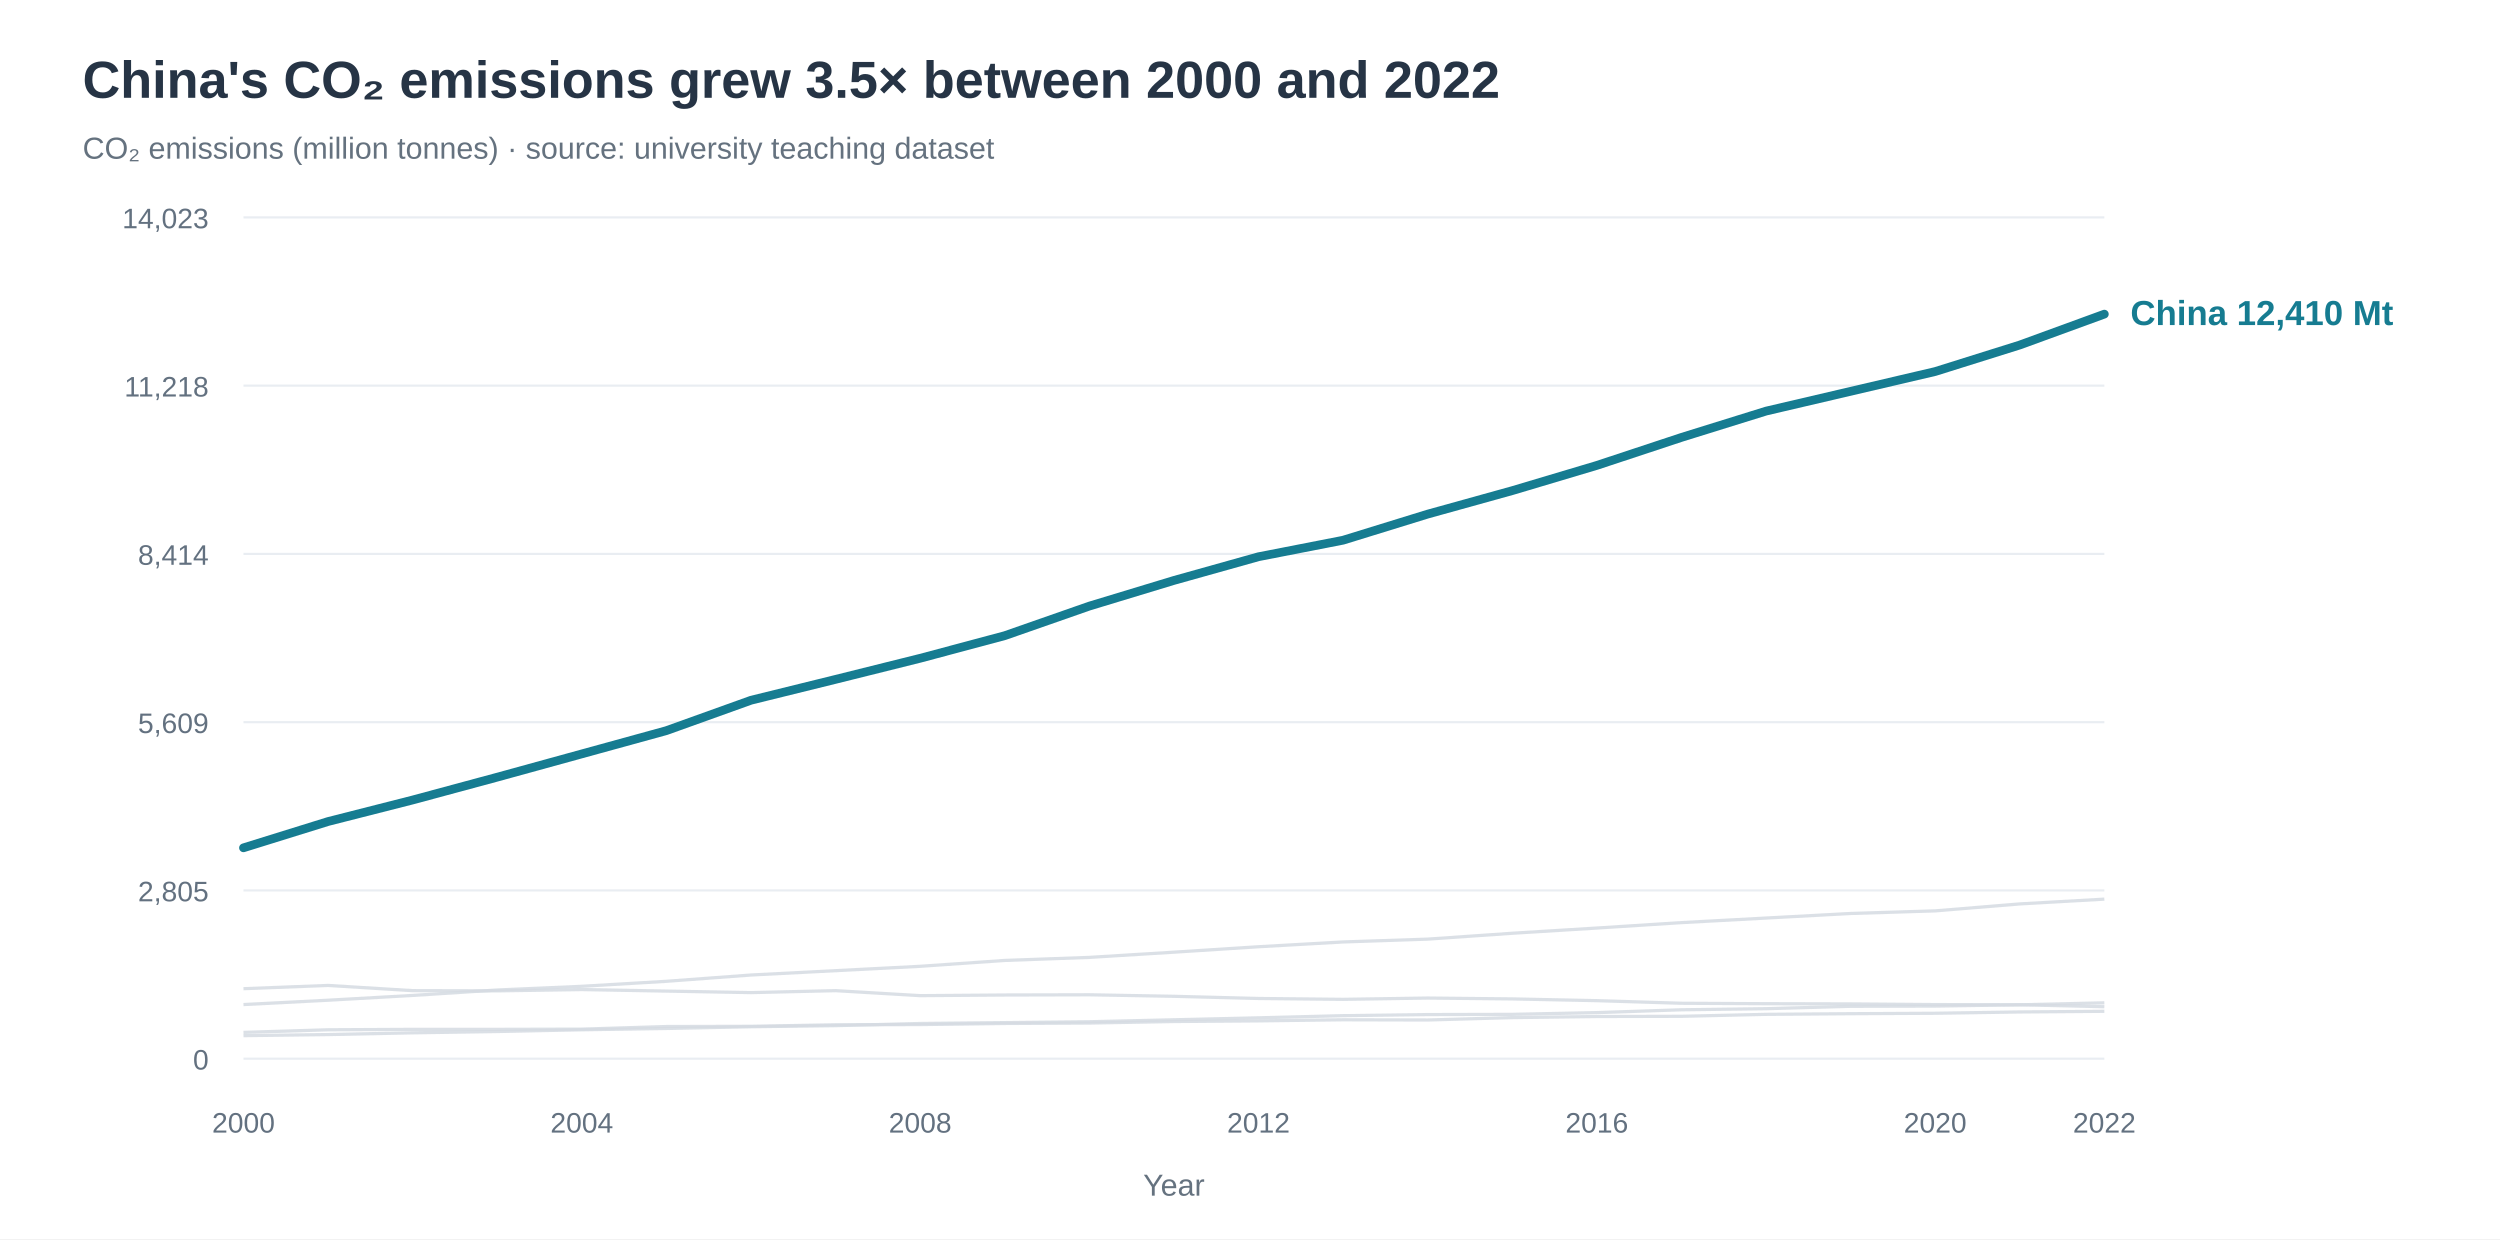
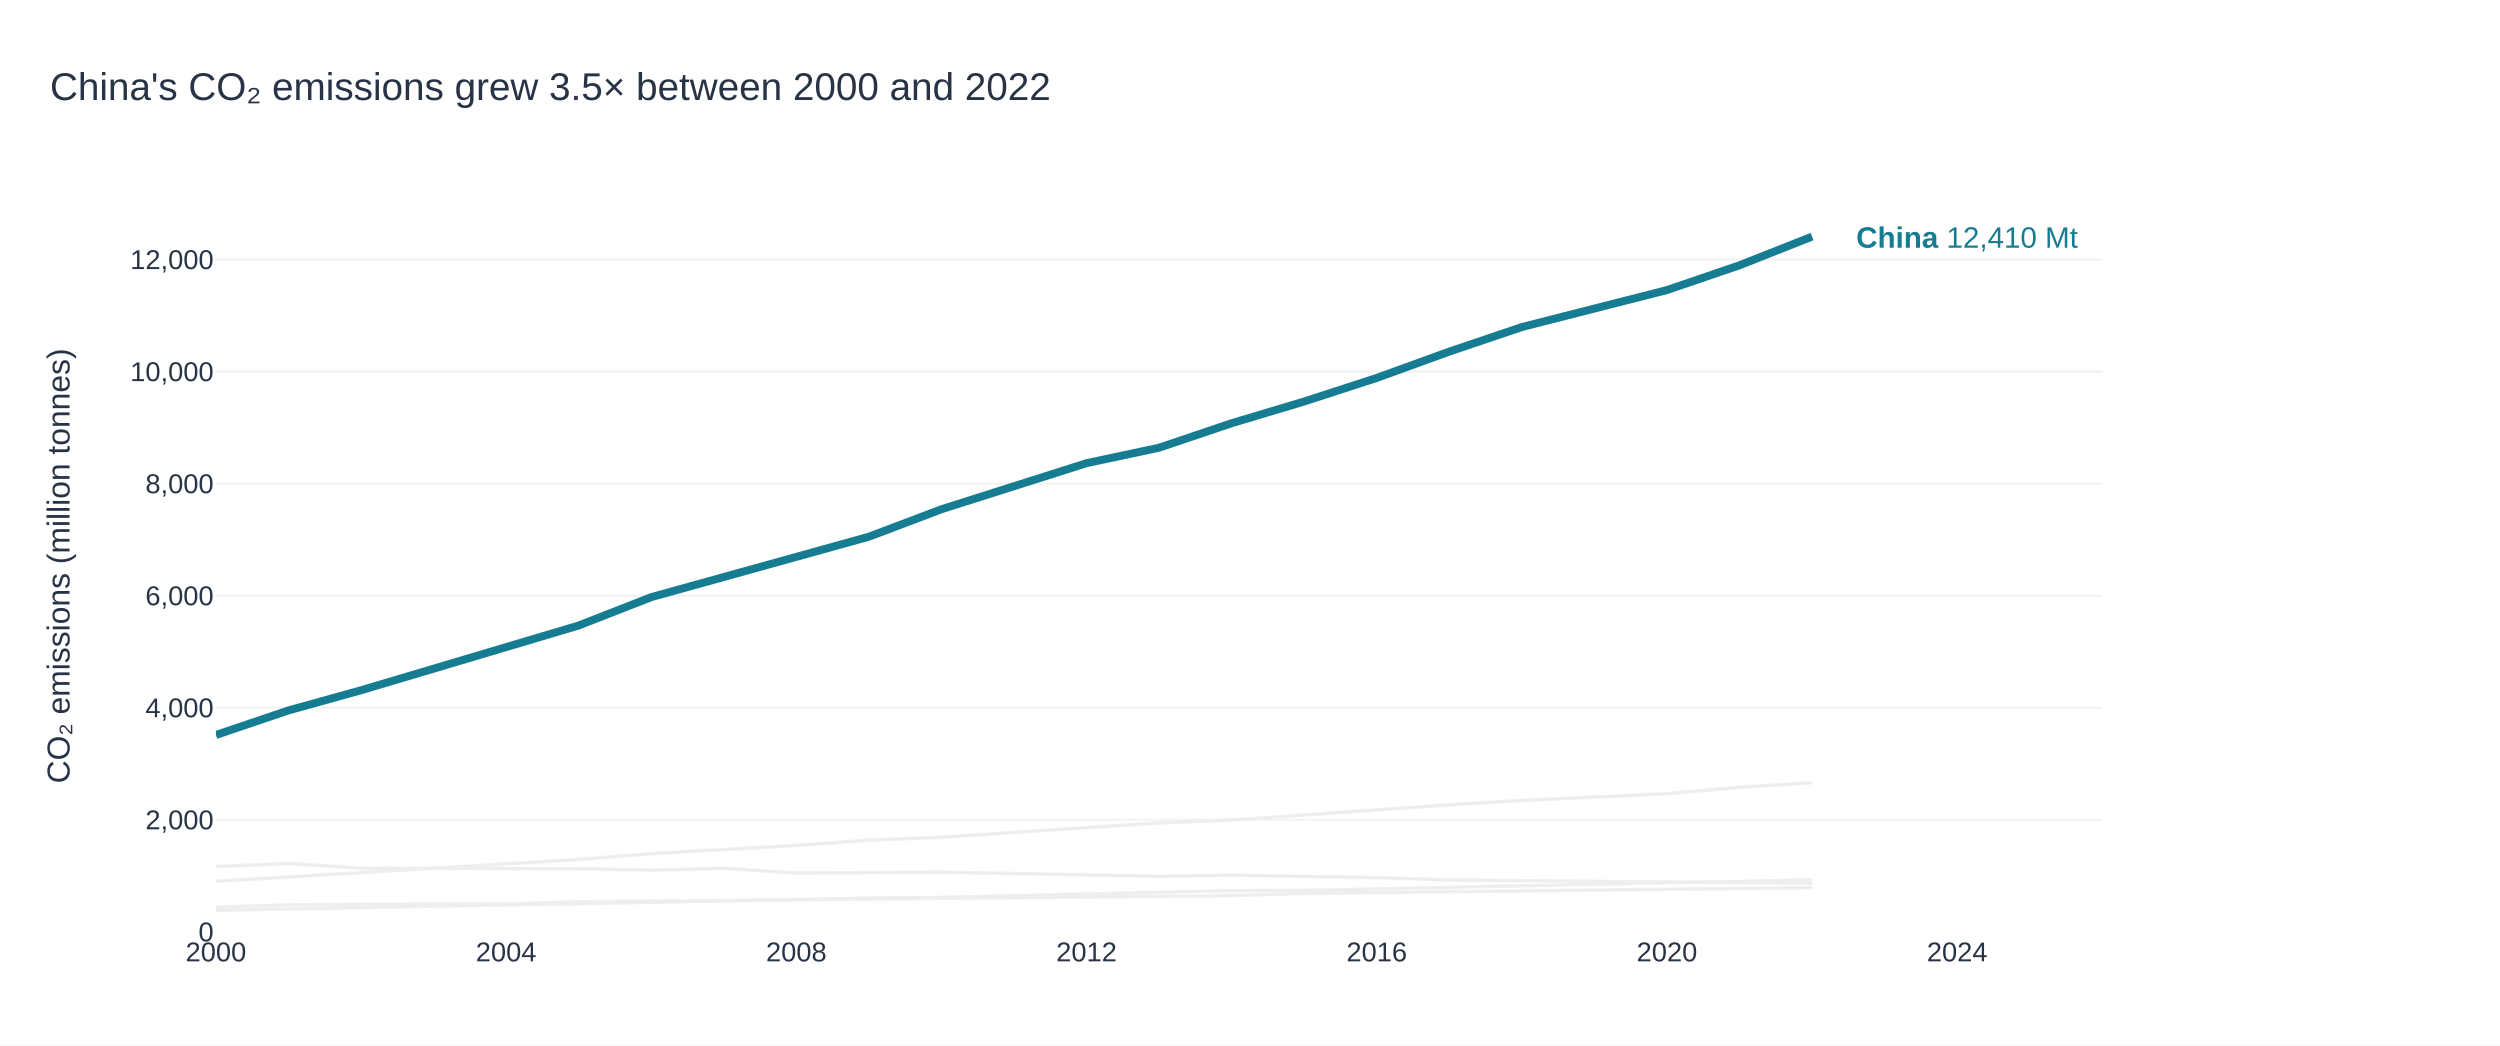
- <svg xmlns="http://www.w3.org/2000/svg" width="1150" height="570" viewBox="0 0 1150 570">
-   <rect width="100%" height="100%" fill="#fff" />
-   <style>text{font-family:Arial,sans-serif;fill:#263445}.title{font-size:24px;font-weight:700}.sub{font-size:14px;fill:#65727f}.tick{font-size:13px;fill:#637180}.label{font-size:16px;font-weight:700;fill:#167C91}</style>
-   <text x="38" y="45" class="title" text-anchor="start">China's CO₂ emissions grew 3.5× between 2000 and 2022</text>
-   <text x="38" y="73" class="sub" text-anchor="start">CO₂ emissions (million tonnes) · source: university teaching dataset</text>
-   <line x1="112" x2="968" y1="487" y2="487" stroke="#E9EDF2" stroke-width="1" />
-   <text x="96" y="492" class="tick" text-anchor="end">0</text>
-   <line x1="112" x2="968" y1="409.6" y2="409.6" stroke="#E9EDF2" stroke-width="1" />
-   <text x="96" y="414.6" class="tick" text-anchor="end">2,805</text>
-   <line x1="112" x2="968" y1="332.2" y2="332.2" stroke="#E9EDF2" stroke-width="1" />
-   <text x="96" y="337.2" class="tick" text-anchor="end">5,609</text>
-   <line x1="112" x2="968" y1="254.8" y2="254.8" stroke="#E9EDF2" stroke-width="1" />
-   <text x="96" y="259.8" class="tick" text-anchor="end">8,414</text>
-   <line x1="112" x2="968" y1="177.4" y2="177.4" stroke="#E9EDF2" stroke-width="1" />
-   <text x="96" y="182.4" class="tick" text-anchor="end">11,218</text>
-   <line x1="112" x2="968" y1="100" y2="100" stroke="#E9EDF2" stroke-width="1" />
-   <text x="96" y="105" class="tick" text-anchor="end">14,023</text>
-   <text x="112" y="521" class="tick" text-anchor="middle">2000</text>
-   <text x="267.636" y="521" class="tick" text-anchor="middle">2004</text>
-   <text x="423.273" y="521" class="tick" text-anchor="middle">2008</text>
-   <text x="578.909" y="521" class="tick" text-anchor="middle">2012</text>
-   <text x="734.545" y="521" class="tick" text-anchor="middle">2016</text>
-   <text x="890.182" y="521" class="tick" text-anchor="middle">2020</text>
-   <text x="968" y="521" class="tick" text-anchor="middle">2022</text>
-   <path d="M112.0,462.1 L150.9,460.1 L189.8,457.9 L228.7,455.4 L267.6,453.7 L306.5,451.4 L345.5,448.5 L384.4,446.5 L423.3,444.5 L462.2,441.8 L501.1,440.4 L540.0,438.0 L578.9,435.5 L617.8,433.3 L656.7,432.0 L695.6,429.3 L734.5,426.9 L773.5,424.4 L812.4,422.3 L851.3,420.2 L890.2,419.0 L929.1,415.8 L968.0,413.6" fill="none" stroke="#D5DBE2" stroke-width="1.5" opacity=".85" />
-   <path d="M112.0,476.4 L150.9,475.9 L189.8,475.1 L228.7,474.5 L267.6,473.7 L306.5,473.1 L345.5,472.3 L384.4,471.8 L423.3,470.8 L462.2,470.4 L501.1,470.0 L540.0,469.1 L578.9,468.2 L617.8,467.2 L656.7,466.7 L695.6,466.6 L734.5,465.8 L773.5,464.5 L812.4,464.0 L851.3,462.9 L890.2,462.8 L929.1,462.2 L968.0,461.3" fill="none" stroke="#D5DBE2" stroke-width="1.5" opacity=".85" />
-   <path d="M112.0,454.8 L150.9,453.3 L189.8,455.7 L228.7,455.8 L267.6,455.2 L306.5,455.9 L345.5,456.6 L384.4,455.7 L423.3,458.0 L462.2,457.7 L501.1,457.6 L540.0,458.3 L578.9,459.3 L617.8,459.7 L656.7,459.1 L695.6,459.5 L734.5,460.3 L773.5,461.5 L812.4,461.7 L851.3,461.8 L890.2,462.1 L929.1,462.2 L968.0,463.1" fill="none" stroke="#D5DBE2" stroke-width="1.5" opacity=".85" />
-   <path d="M112.0,474.9 L150.9,473.7 L189.8,473.5 L228.7,473.5 L267.6,473.4 L306.5,472.2 L345.5,472.1 L384.4,471.4 L423.3,471.3 L462.2,470.8 L501.1,470.6 L540.0,469.9 L578.9,469.6 L617.8,469.1 L656.7,469.2 L695.6,468.1 L734.5,467.6 L773.5,467.5 L812.4,466.6 L851.3,466.3 L890.2,466.1 L929.1,465.5 L968.0,465.2" fill="none" stroke="#D5DBE2" stroke-width="1.5" opacity=".85" />
-   <path d="M112.0,390.0 L150.9,377.9 L189.8,368.0 L228.7,357.5 L267.6,346.8 L306.5,336.1 L345.5,322.1 L384.4,312.5 L423.3,302.8 L462.2,292.4 L501.1,278.8 L540.0,267.0 L578.9,256.1 L617.8,248.5 L656.7,236.5 L695.6,225.7 L734.5,214.1 L773.5,201.2 L812.4,189.1 L851.3,180.0 L890.2,170.9 L929.1,158.7 L968.0,144.5" fill="none" stroke="#167C91" stroke-width="4" stroke-linecap="round" />
-   <text x="980" y="149.522" class="label" text-anchor="start">China  12,410 Mt</text>
-   <text x="540" y="550" class="sub" text-anchor="middle">Year</text>
+ <svg xmlns="http://www.w3.org/2000/svg" class="main-svg" width="1100" height="460" style="" viewBox="0 0 1100 460">
+   <rect x="0" y="0" width="1100" height="460" style="fill: rgb(255, 255, 255); fill-opacity: 1;" />
+   <defs id="defs-782fe4">
+     <g class="clips">
+       <clipPath id="clip782fe4xyplot" class="plotclip">
+         <rect width="830" height="322" />
+       </clipPath>
+       <clipPath class="axesclip" id="clip782fe4x">
+         <rect x="95" y="0" width="830" height="460" />
+       </clipPath>
+       <clipPath class="axesclip" id="clip782fe4y">
+         <rect x="0" y="88" width="1100" height="322" />
+       </clipPath>
+       <clipPath class="axesclip" id="clip782fe4xy">
+         <rect x="95" y="88" width="830" height="322" />
+       </clipPath>
+     </g>
+     <g class="gradients" />
+     <g class="patterns" />
+   </defs>
+   <g class="bglayer" />
+   <g class="layer-below">
+     <g class="imagelayer" />
+     <g class="shapelayer" />
+   </g>
+   <g class="cartesianlayer">
+     <g class="subplot xy">
+       <g class="layer-subplot">
+         <g class="shapelayer" />
+         <g class="imagelayer" />
+       </g>
+       <g class="minor-gridlayer">
+         <g class="x" />
+         <g class="y" />
+       </g>
+       <g class="gridlayer">
+         <g class="x" />
+         <g class="y">
+           <path class="ygrid crisp" transform="translate(0,360.7)" d="M95,0h830" style="stroke: rgb(243, 243, 243); stroke-opacity: 1; stroke-width: 1px;" />
+           <path class="ygrid crisp" transform="translate(0,311.4)" d="M95,0h830" style="stroke: rgb(243, 243, 243); stroke-opacity: 1; stroke-width: 1px;" />
+           <path class="ygrid crisp" transform="translate(0,262.1)" d="M95,0h830" style="stroke: rgb(243, 243, 243); stroke-opacity: 1; stroke-width: 1px;" />
+           <path class="ygrid crisp" transform="translate(0,212.8)" d="M95,0h830" style="stroke: rgb(243, 243, 243); stroke-opacity: 1; stroke-width: 1px;" />
+           <path class="ygrid crisp" transform="translate(0,163.5)" d="M95,0h830" style="stroke: rgb(243, 243, 243); stroke-opacity: 1; stroke-width: 1px;" />
+           <path class="ygrid crisp" transform="translate(0,114.19)" d="M95,0h830" style="stroke: rgb(243, 243, 243); stroke-opacity: 1; stroke-width: 1px;" />
+         </g>
+       </g>
+       <g class="zerolinelayer" />
+       <g class="layer-between">
+         <g class="shapelayer" />
+         <g class="imagelayer" />
+       </g>
+       <path class="xlines-below" />
+       <path class="ylines-below" />
+       <g class="overlines-below" />
+       <g class="xaxislayer-below" />
+       <g class="yaxislayer-below" />
+       <g class="overaxes-below" />
+       <g class="overplot">
+         <g class="xy" transform="translate(95,88)" clip-path="url(#clip782fe4xyplot)">
+           <g class="scatterlayer mlayer">
+             <g class="trace scatter traced432b8" style="stroke-miterlimit: 2; opacity: 1;">
+               <g class="fills" />
+               <g class="errorbars" />
+               <g class="lines">
+                 <path class="js-line" d="M0,299.78L159.62,290.18L191.54,287.58L255.38,284L287.31,281.64L319.23,280.4L351.15,278.27L415,274.06L446.92,272.83L542.69,266.11L574.62,264.2L638.46,261.22L670.38,258.41L702.31,256.4" style="vector-effect: none; fill: none; stroke: rgb(238, 238, 238); stroke-opacity: 1; stroke-width: 1.5px; opacity: 1;" />
+               </g>
+               <g class="points" />
+               <g class="text" />
+             </g>
+             <g class="trace scatter traced02bcc" style="stroke-miterlimit: 2; opacity: 1;">
+               <g class="fills" />
+               <g class="errorbars" />
+               <g class="lines">
+                 <path class="js-line" d="M0,312.56L127.69,310.1L159.62,309.63L287.31,307.15L319.23,306.85L446.92,303.85L478.85,303.8L638.46,300.39L670.38,299.85L702.31,299.06" style="vector-effect: none; fill: none; stroke: rgb(238, 238, 238); stroke-opacity: 1; stroke-width: 1.5px; opacity: 1;" />
+               </g>
+               <g class="points" />
+               <g class="text" />
+             </g>
+             <g class="trace scatter trace8ca94d" style="stroke-miterlimit: 2; opacity: 1;">
+               <g class="fills" />
+               <g class="errorbars" />
+               <g class="lines">
+                 <path class="js-line" d="M0,293.26L31.92,291.94L63.85,294.01L159.62,294.23L191.54,294.86L223.46,294.07L255.38,296.11L319.23,295.77L351.15,296.32L415,297.57L446.92,297.09L510.77,298.15L542.69,299.2L702.31,300.67" style="vector-effect: none; fill: none; stroke: rgb(238, 238, 238); stroke-opacity: 1; stroke-width: 1.5px; opacity: 1;" />
+               </g>
+               <g class="points" />
+               <g class="text" />
+             </g>
+             <g class="trace scatter trace2f8fe7" style="stroke-miterlimit: 2; opacity: 1;">
+               <g class="fills" />
+               <g class="errorbars" />
+               <g class="lines">
+                 <path class="js-line" d="M0,311.2L31.92,310.13L63.85,309.91L127.69,309.81L159.62,308.76L255.38,307.95L287.31,307.57L446.92,306.07L478.85,305.08L702.31,302.54" style="vector-effect: none; fill: none; stroke: rgb(238, 238, 238); stroke-opacity: 1; stroke-width: 1.5px; opacity: 1;" />
+               </g>
+               <g class="points" />
+               <g class="text" />
+             </g>
+             <g class="trace scatter tracecc7e74" style="stroke-miterlimit: 2; opacity: 1;">
+               <g class="fills" />
+               <g class="errorbars" />
+               <g class="lines">
+                 <path class="js-line" d="M0,235.38L31.92,224.59L63.85,215.71L159.62,187.22L191.54,174.74L287.31,148.15L319.23,136.07L383.08,115.79L415,108.99L446.92,98.21L478.85,88.65L510.77,78.28L542.69,66.7L574.62,55.9L606.54,47.76L638.46,39.63L670.38,28.72L702.31,16.1" style="vector-effect: none; fill: none; stroke: rgb(22, 124, 145); stroke-opacity: 1; stroke-width: 3.5px; opacity: 1;" />
+               </g>
+               <g class="points" />
+               <g class="text" />
+             </g>
+           </g>
+         </g>
+       </g>
+       <g class="zerolinelayer-above" />
+       <path class="xlines-above crisp" d="M0,0" style="fill: none;" />
+       <path class="ylines-above crisp" d="M0,0" style="fill: none;" />
+       <g class="overlines-above" />
+       <g class="xaxislayer-above">
+         <g class="xtick">
+           <text text-anchor="middle" x="0" y="423" transform="translate(95,0)" style="font-family: Arial; font-size: 12px; fill: rgb(40, 52, 69); fill-opacity: 1; white-space: pre;">2000</text>
+         </g>
+         <g class="xtick">
+           <text text-anchor="middle" x="0" y="423" style="font-family: Arial; font-size: 12px; fill: rgb(40, 52, 69); fill-opacity: 1; white-space: pre;" transform="translate(222.69,0)">2004</text>
+         </g>
+         <g class="xtick">
+           <text text-anchor="middle" x="0" y="423" style="font-family: Arial; font-size: 12px; fill: rgb(40, 52, 69); fill-opacity: 1; white-space: pre;" transform="translate(350.38,0)">2008</text>
+         </g>
+         <g class="xtick">
+           <text text-anchor="middle" x="0" y="423" style="font-family: Arial; font-size: 12px; fill: rgb(40, 52, 69); fill-opacity: 1; white-space: pre;" transform="translate(478.08,0)">2012</text>
+         </g>
+         <g class="xtick">
+           <text text-anchor="middle" x="0" y="423" style="font-family: Arial; font-size: 12px; fill: rgb(40, 52, 69); fill-opacity: 1; white-space: pre;" transform="translate(605.77,0)">2016</text>
+         </g>
+         <g class="xtick">
+           <text text-anchor="middle" x="0" y="423" style="font-family: Arial; font-size: 12px; fill: rgb(40, 52, 69); fill-opacity: 1; white-space: pre;" transform="translate(733.46,0)">2020</text>
+         </g>
+         <g class="xtick">
+           <text text-anchor="middle" x="0" y="423" style="font-family: Arial; font-size: 12px; fill: rgb(40, 52, 69); fill-opacity: 1; white-space: pre;" transform="translate(861.15,0)">2024</text>
+         </g>
+       </g>
+       <g class="yaxislayer-above">
+         <g class="ytick">
+           <text text-anchor="end" x="94" y="4.2" transform="translate(0,410)" style="font-family: Arial; font-size: 12px; fill: rgb(40, 52, 69); fill-opacity: 1; white-space: pre;">0</text>
+         </g>
+         <g class="ytick">
+           <text text-anchor="end" x="94" y="4.2" style="font-family: Arial; font-size: 12px; fill: rgb(40, 52, 69); fill-opacity: 1; white-space: pre;" transform="translate(0,360.7)">2,000</text>
+         </g>
+         <g class="ytick">
+           <text text-anchor="end" x="94" y="4.2" style="font-family: Arial; font-size: 12px; fill: rgb(40, 52, 69); fill-opacity: 1; white-space: pre;" transform="translate(0,311.4)">4,000</text>
+         </g>
+         <g class="ytick">
+           <text text-anchor="end" x="94" y="4.2" style="font-family: Arial; font-size: 12px; fill: rgb(40, 52, 69); fill-opacity: 1; white-space: pre;" transform="translate(0,262.1)">6,000</text>
+         </g>
+         <g class="ytick">
+           <text text-anchor="end" x="94" y="4.2" style="font-family: Arial; font-size: 12px; fill: rgb(40, 52, 69); fill-opacity: 1; white-space: pre;" transform="translate(0,212.8)">8,000</text>
+         </g>
+         <g class="ytick">
+           <text text-anchor="end" x="94" y="4.2" style="font-family: Arial; font-size: 12px; fill: rgb(40, 52, 69); fill-opacity: 1; white-space: pre;" transform="translate(0,163.5)">10,000</text>
+         </g>
+         <g class="ytick">
+           <text text-anchor="end" x="94" y="4.2" style="font-family: Arial; font-size: 12px; fill: rgb(40, 52, 69); fill-opacity: 1; white-space: pre;" transform="translate(0,114.19)">12,000</text>
+         </g>
+       </g>
+       <g class="overaxes-above" />
+     </g>
+   </g>
+   <g class="polarlayer" />
+   <g class="smithlayer" />
+   <g class="ternarylayer" />
+   <g class="geolayer" />
+   <g class="funnelarealayer" />
+   <g class="pielayer" />
+   <g class="iciclelayer" />
+   <g class="treemaplayer" />
+   <g class="sunburstlayer" />
+   <g class="glimages" />
+   <defs id="topdefs-782fe4">
+     <g class="clips" />
+   </defs>
+   <g class="layer-above">
+     <g class="imagelayer" />
+     <g class="shapelayer" />
+   </g>
+   <g class="infolayer">
+     <g class="g-gtitle">
+       <text class="gtitle" x="22" y="44" text-anchor="start" dy="0em" style="opacity: 1; font-family: Arial; font-size: 17px; fill: rgb(40, 52, 69); fill-opacity: 1; white-space: pre;">China's CO₂ emissions grew 3.5× between 2000 and 2022</text>
+     </g>
+     <g class="g-xtitle" />
+     <g class="g-ytitle">
+       <text class="ytitle" transform="rotate(-90,30.6,249)" x="30.6" y="249" text-anchor="middle" style="opacity: 1; font-family: Arial; font-size: 14px; fill: rgb(40, 52, 69); fill-opacity: 1; white-space: pre;">CO₂ emissions (million tonnes)</text>
+     </g>
+     <g class="annotation" data-index="0" style="opacity: 1;">
+       <g class="annotation-text-g" transform="rotate(0,865.81,104.1)">
+         <g class="cursor-pointer" transform="translate(807,95)">
+           <rect class="bg" x="0.5" y="0.5" width="116" height="18" style="stroke-width: 1px; stroke: rgb(0, 0, 0); stroke-opacity: 0; fill: rgb(0, 0, 0); fill-opacity: 0;" />
+           <text class="annotation-text" text-anchor="middle" x="58.5" y="14" style="font-family: Arial; font-size: 13px; fill: rgb(22, 124, 145); fill-opacity: 1; white-space: pre;">
+             <tspan style="font-weight:bold">China</tspan>  12,410 Mt</text>
+         </g>
+       </g>
+     </g>
+   </g>
</svg>
